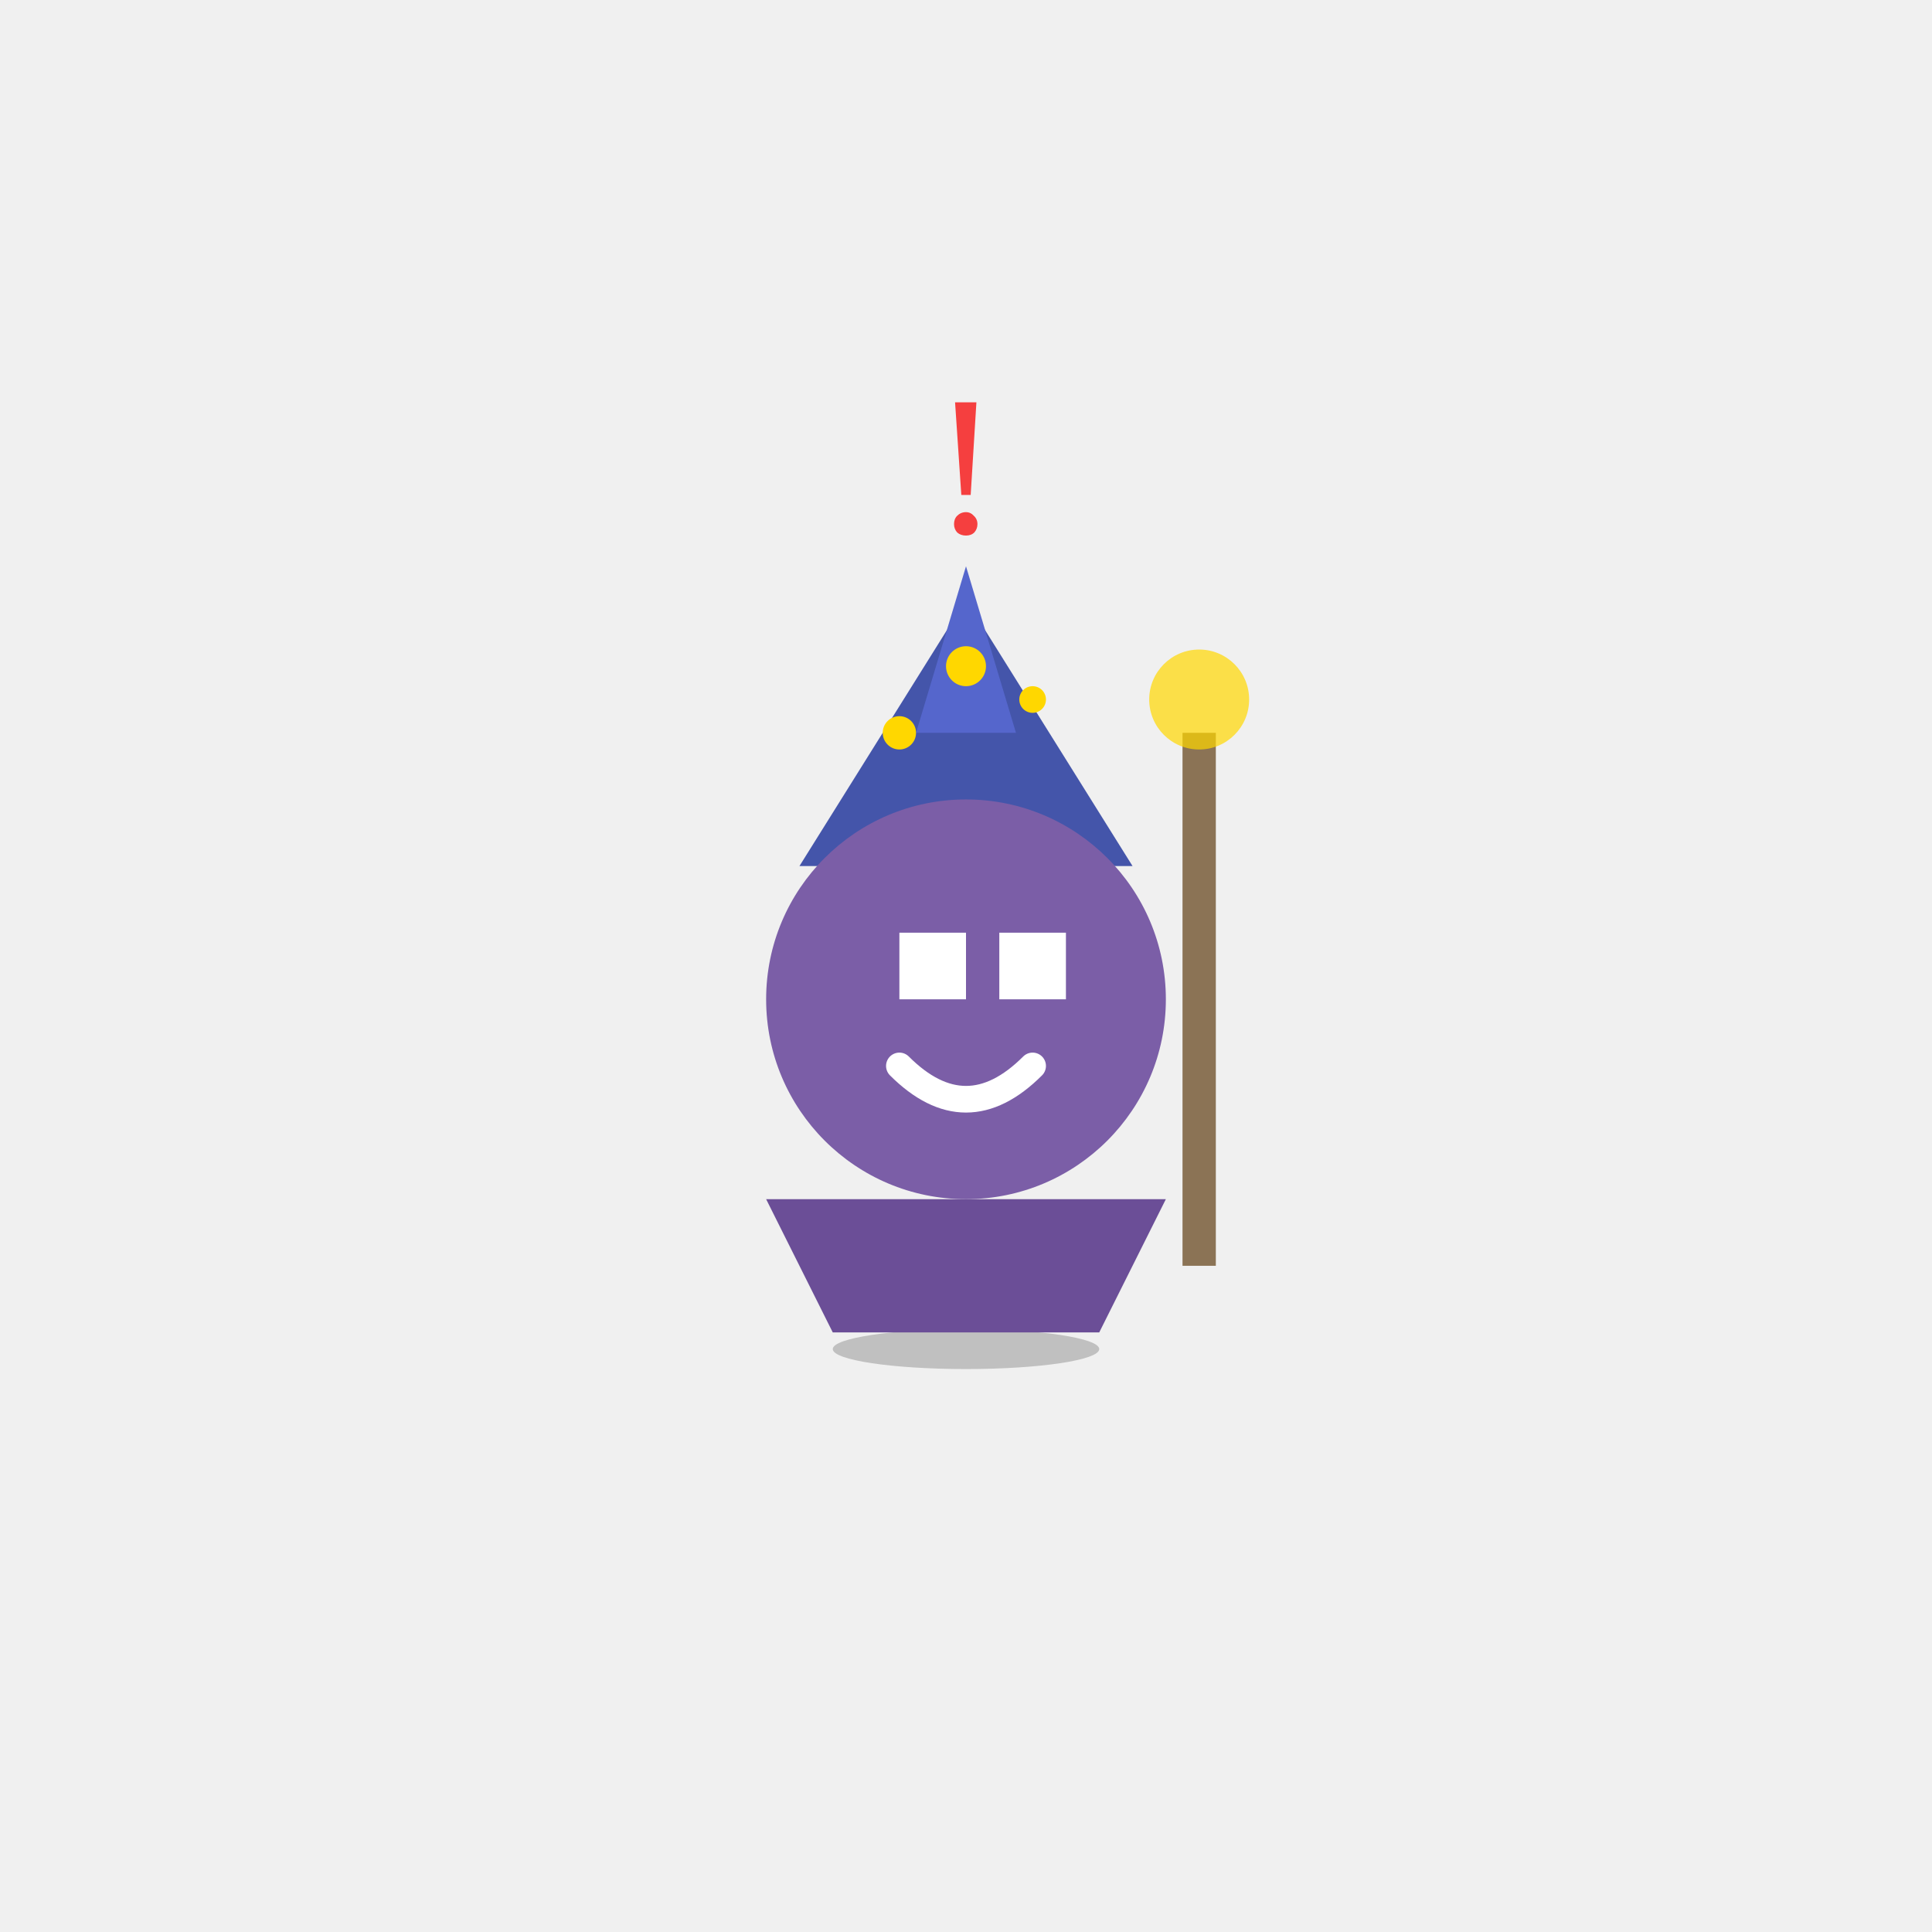
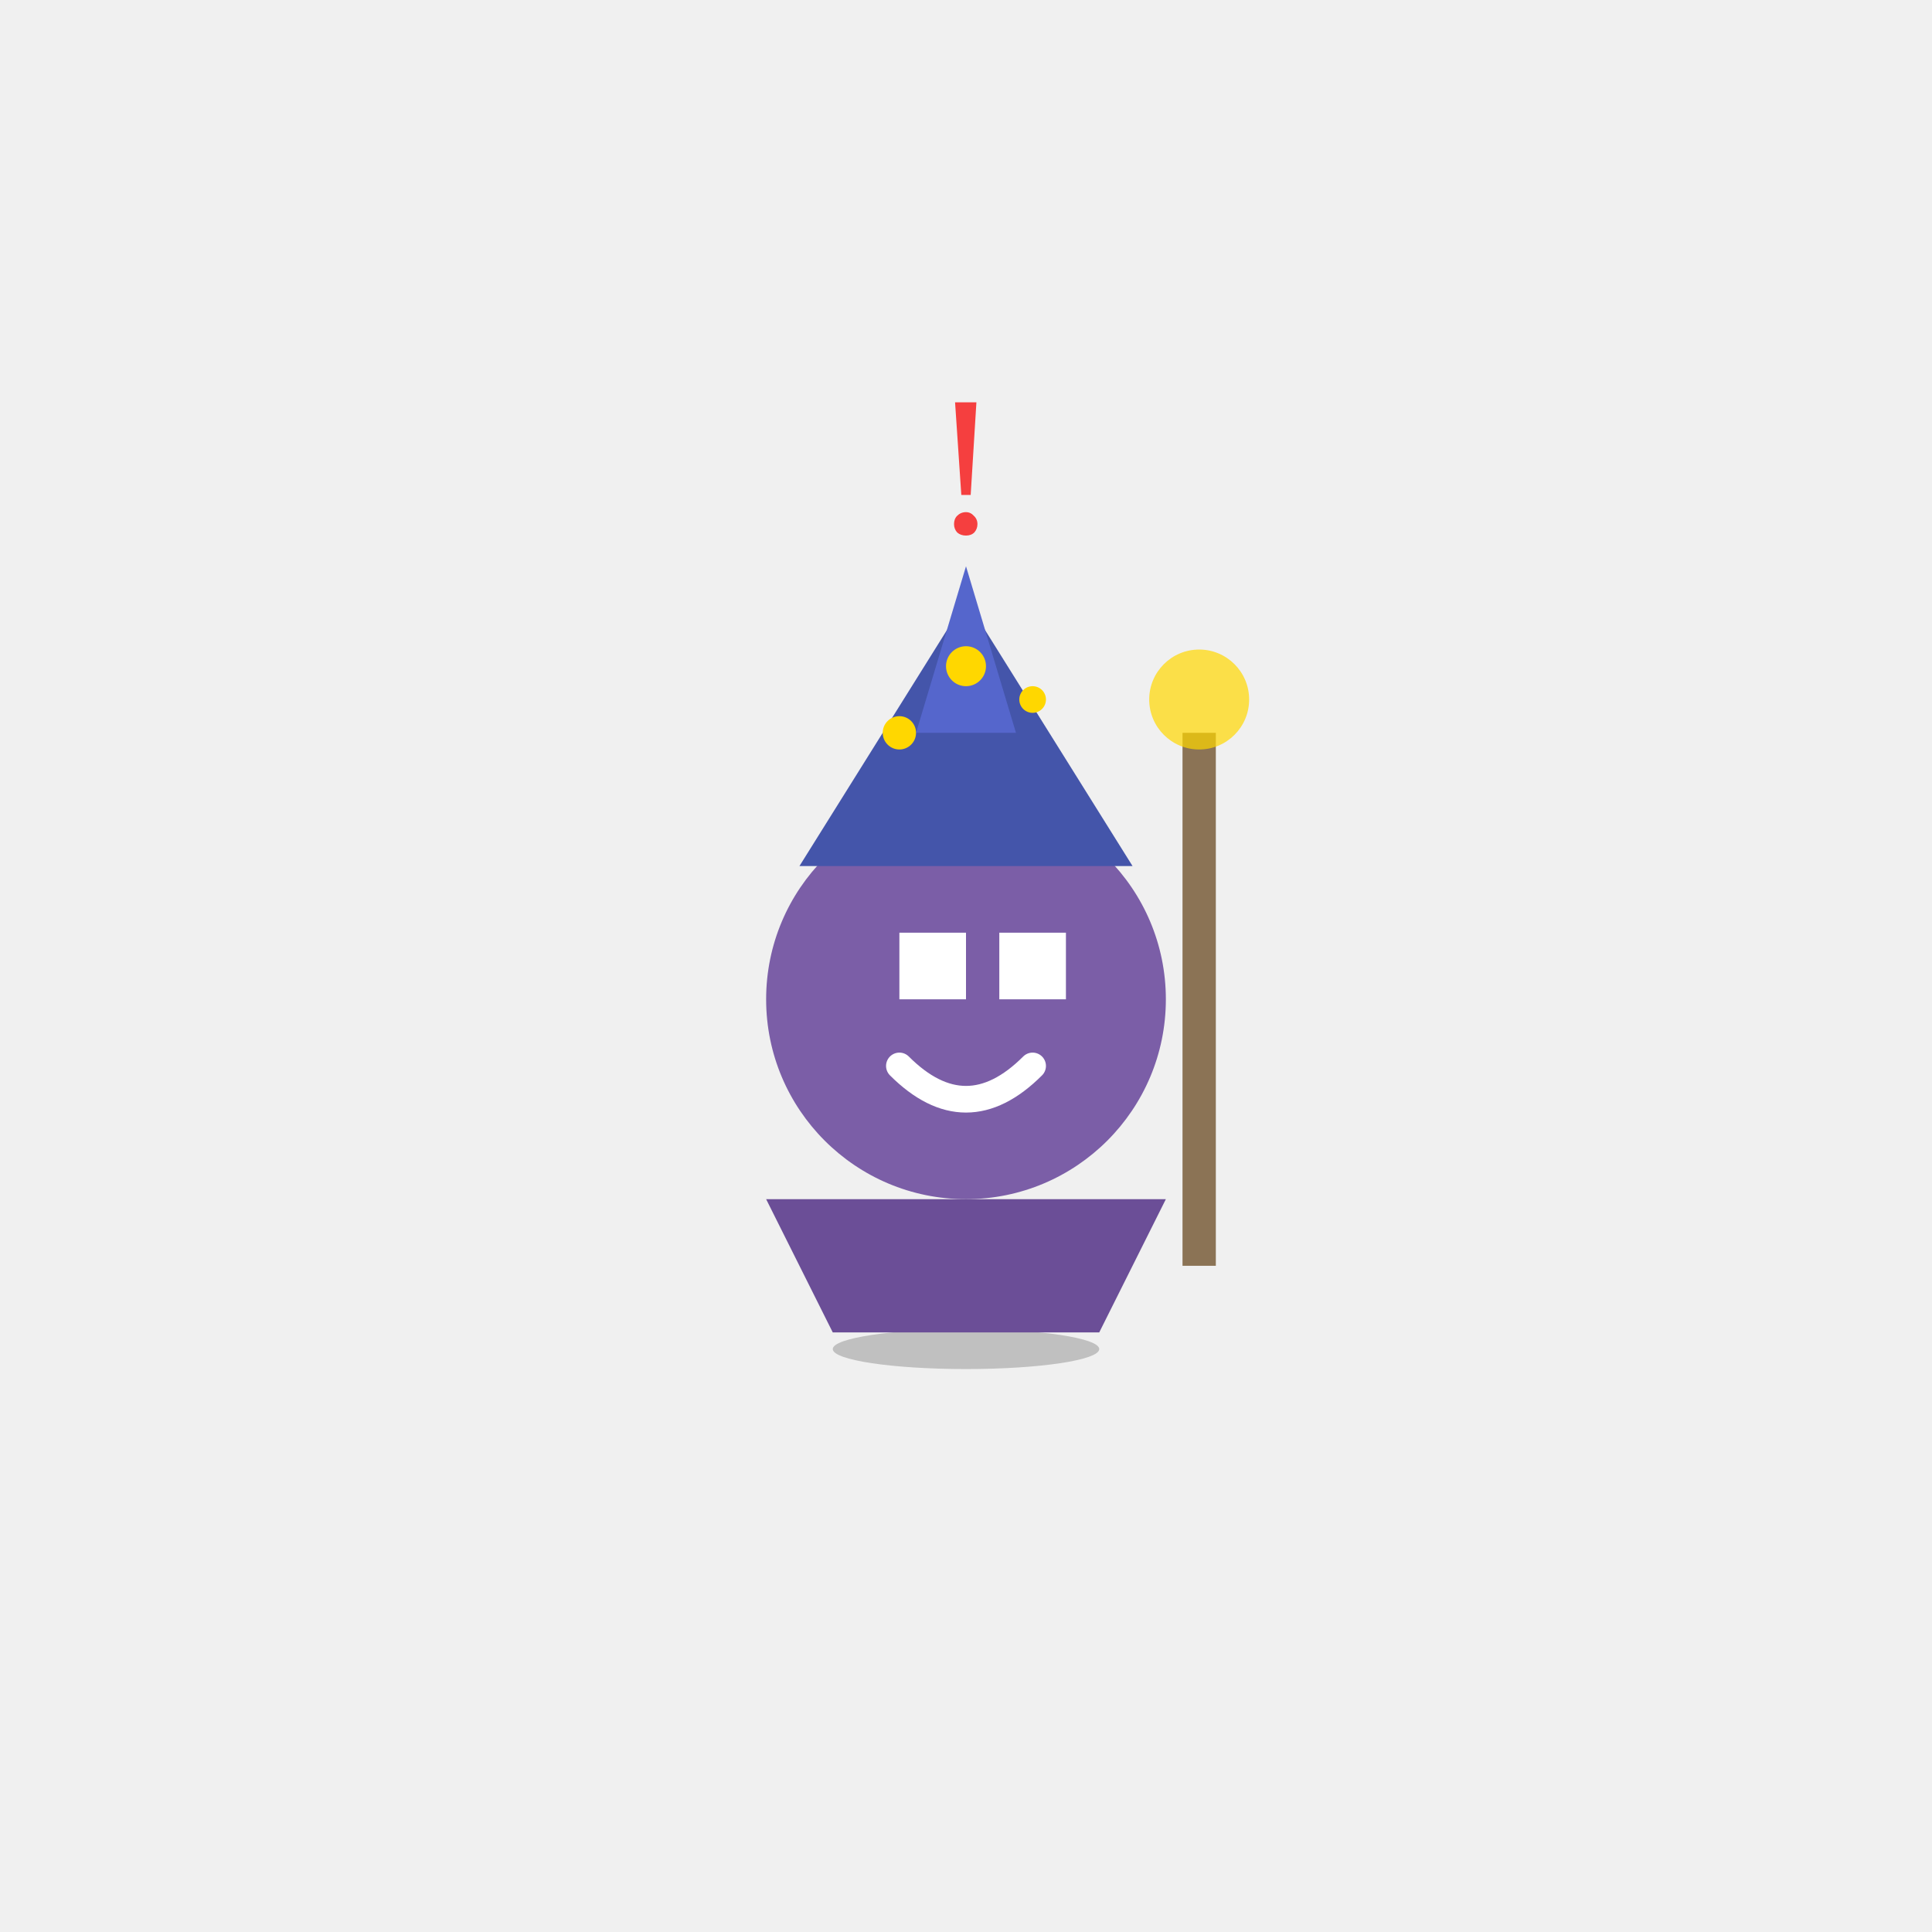
<svg xmlns="http://www.w3.org/2000/svg" viewBox="-18 -18 58 58" fill="none">
  <defs>
    <style>
-       .idle-body {
-         transform-origin: 11px 18px;
-         animation: idle-breathe 3.2s ease-in-out infinite, idle-sway 6s ease-in-out infinite;
-         
-       }
-       .idle-eye {
-         transform-origin: 11px 11px;
-         animation: idle-blink 4s ease-in-out infinite;
-       }
-       .idle-shadow {
-         transform-origin: 11px 22.5px;
-         animation: idle-shadow-pulse 3.2s ease-in-out infinite;
-       }
+       .idle-body { transform-origin: 11px 18px; animation: idle-breathe 3.2s ease-in-out infinite, idle-sway 6s ease-in-out infinite;  }
+       .idle-eye { transform-origin: 11px 11px; animation: idle-blink 4s ease-in-out infinite; }
+       .idle-shadow { transform-origin: 11px 22.5px; animation: idle-shadow-pulse 3.2s ease-in-out infinite; }
      .think-bubble { animation: think-bubble-float 3s ease-in-out infinite; }
      .zzz text { animation: zzz-float 2s ease-in-out infinite; }
-       @keyframes idle-breathe {
-         0%,100% { transform: scaleY(1) translateY(0); }
-         50%     { transform: scaleY(0.97) translateY(0.3px); }
-       }
-       @keyframes idle-sway {
-         0%,100% { transform: rotate(0deg); }
-         25%     { transform: rotate(1.2deg); }
-         75%     { transform: rotate(-1.2deg); }
-       }
-       @keyframes idle-blink {
-         0%,8%,100% { transform: scaleY(1); }
-         4%          { transform: scaleY(0.08); }
-       }
-       @keyframes idle-shadow-pulse {
-         0%,100% { transform: scaleX(1); opacity: 0.35; }
-         50%     { transform: scaleX(0.96); opacity: 0.28; }
-       }
-       @keyframes wk-bob {
-         0%,100% { transform: translateY(0); }
-         50%     { transform: translateY(-1.5px); }
-       }
-       @keyframes happy-bounce {
-         0%,100% { transform: translateY(0) rotate(0); }
-         50%     { transform: translateY(-3px) rotate(3deg); }
-       }
-       @keyframes think-bubble-float {
-         0%,100% { transform: translateY(0); opacity: 0.8; }
-         50%     { transform: translateY(-2px); opacity: 1; }
-       }
-       @keyframes zzz-float {
-         0%,100% { transform: translateY(0); opacity: 0.3; }
-         50%     { transform: translateY(-3px); opacity: 0.8; }
-       }
+       @keyframes idle-breathe { 0%,100% { transform: scaleY(1) translateY(0); } 50% { transform: scaleY(0.97) translateY(0.3px); } }
+       @keyframes idle-sway { 0%,100% { transform: rotate(0deg); } 25% { transform: rotate(1.2deg); } 75% { transform: rotate(-1.2deg); } }
+       @keyframes idle-blink { 0%,8%,100% { transform: scaleY(1); } 4% { transform: scaleY(0.08); } }
+       @keyframes idle-shadow-pulse { 0%,100% { transform: scaleX(1); opacity: 0.35; } 50% { transform: scaleX(0.96); opacity: 0.28; } }
+       @keyframes wk-bob { 0%,100% { transform: translateY(0); } 50% { transform: translateY(-1.5px); } }
+       @keyframes happy-bounce { 0%,100% { transform: translateY(0) rotate(0); } 50% { transform: translateY(-3px) rotate(3deg); } }
+       @keyframes think-bubble-float { 0%,100% { transform: translateY(0); opacity: 0.8; } 50% { transform: translateY(-2px); opacity: 1; } }
+       @keyframes zzz-float { 0%,100% { transform: translateY(0); opacity: 0.3; } 50% { transform: translateY(-3px); opacity: 0.8; } }
    </style>
  </defs>
  <ellipse class="idle-shadow" cx="11" cy="22.5" rx="4" ry="0.6" fill="#c0c0c0" />
  <g class="idle-body">
+     <rect x="5" y="6" width="12" height="12" rx="6" fill="#7B5EA7" />
+     <g class="idle-eye">
+       <rect x="9" y="10" width="2" height="2" fill="#FFFFFF" />
+       <rect x="12" y="10" width="2" height="2" fill="#FFFFFF" />
+     </g>
+     <path d="M9 14 Q11 16 13 14" stroke="#FFFFFF" stroke-width="0.8" stroke-linecap="round" fill="none" />
    <polygon points="11,0 16,8 6,8" fill="#4455AA" />
    <polygon points="11,-1 12.5,4 9.5,4" fill="#5566CC" />
    <circle cx="9" cy="4" r="0.5" fill="#FFD700" />
    <circle cx="13" cy="3" r="0.4" fill="#FFD700" />
    <circle cx="11" cy="2" r="0.6" fill="#FFD700" />
    <polygon points="5,18 17,18 15,22 7,22" fill="#6B4E97" />
    <line x1="18" y1="4" x2="18" y2="20" stroke="#8B7355" stroke-width="1" />
    <circle cx="18" cy="3" r="1.5" fill="#FFD700" opacity="0.7" />
-     <rect x="5" y="6" width="12" height="12" rx="6" fill="#7B5EA7" />
-     <g class="idle-eye">
-       <rect x="9" y="10" width="2" height="2" fill="#FFFFFF" />
-       <rect x="12" y="10" width="2" height="2" fill="#FFFFFF" />
-     </g>
-     <path d="M9 14 Q11 16 13 14" stroke="#FFFFFF" stroke-width="0.8" stroke-linecap="round" fill="none" />
  </g>
  <text x="11" y="-2" text-anchor="middle" font-size="6" fill="#f53f3f">!</text>
</svg>
